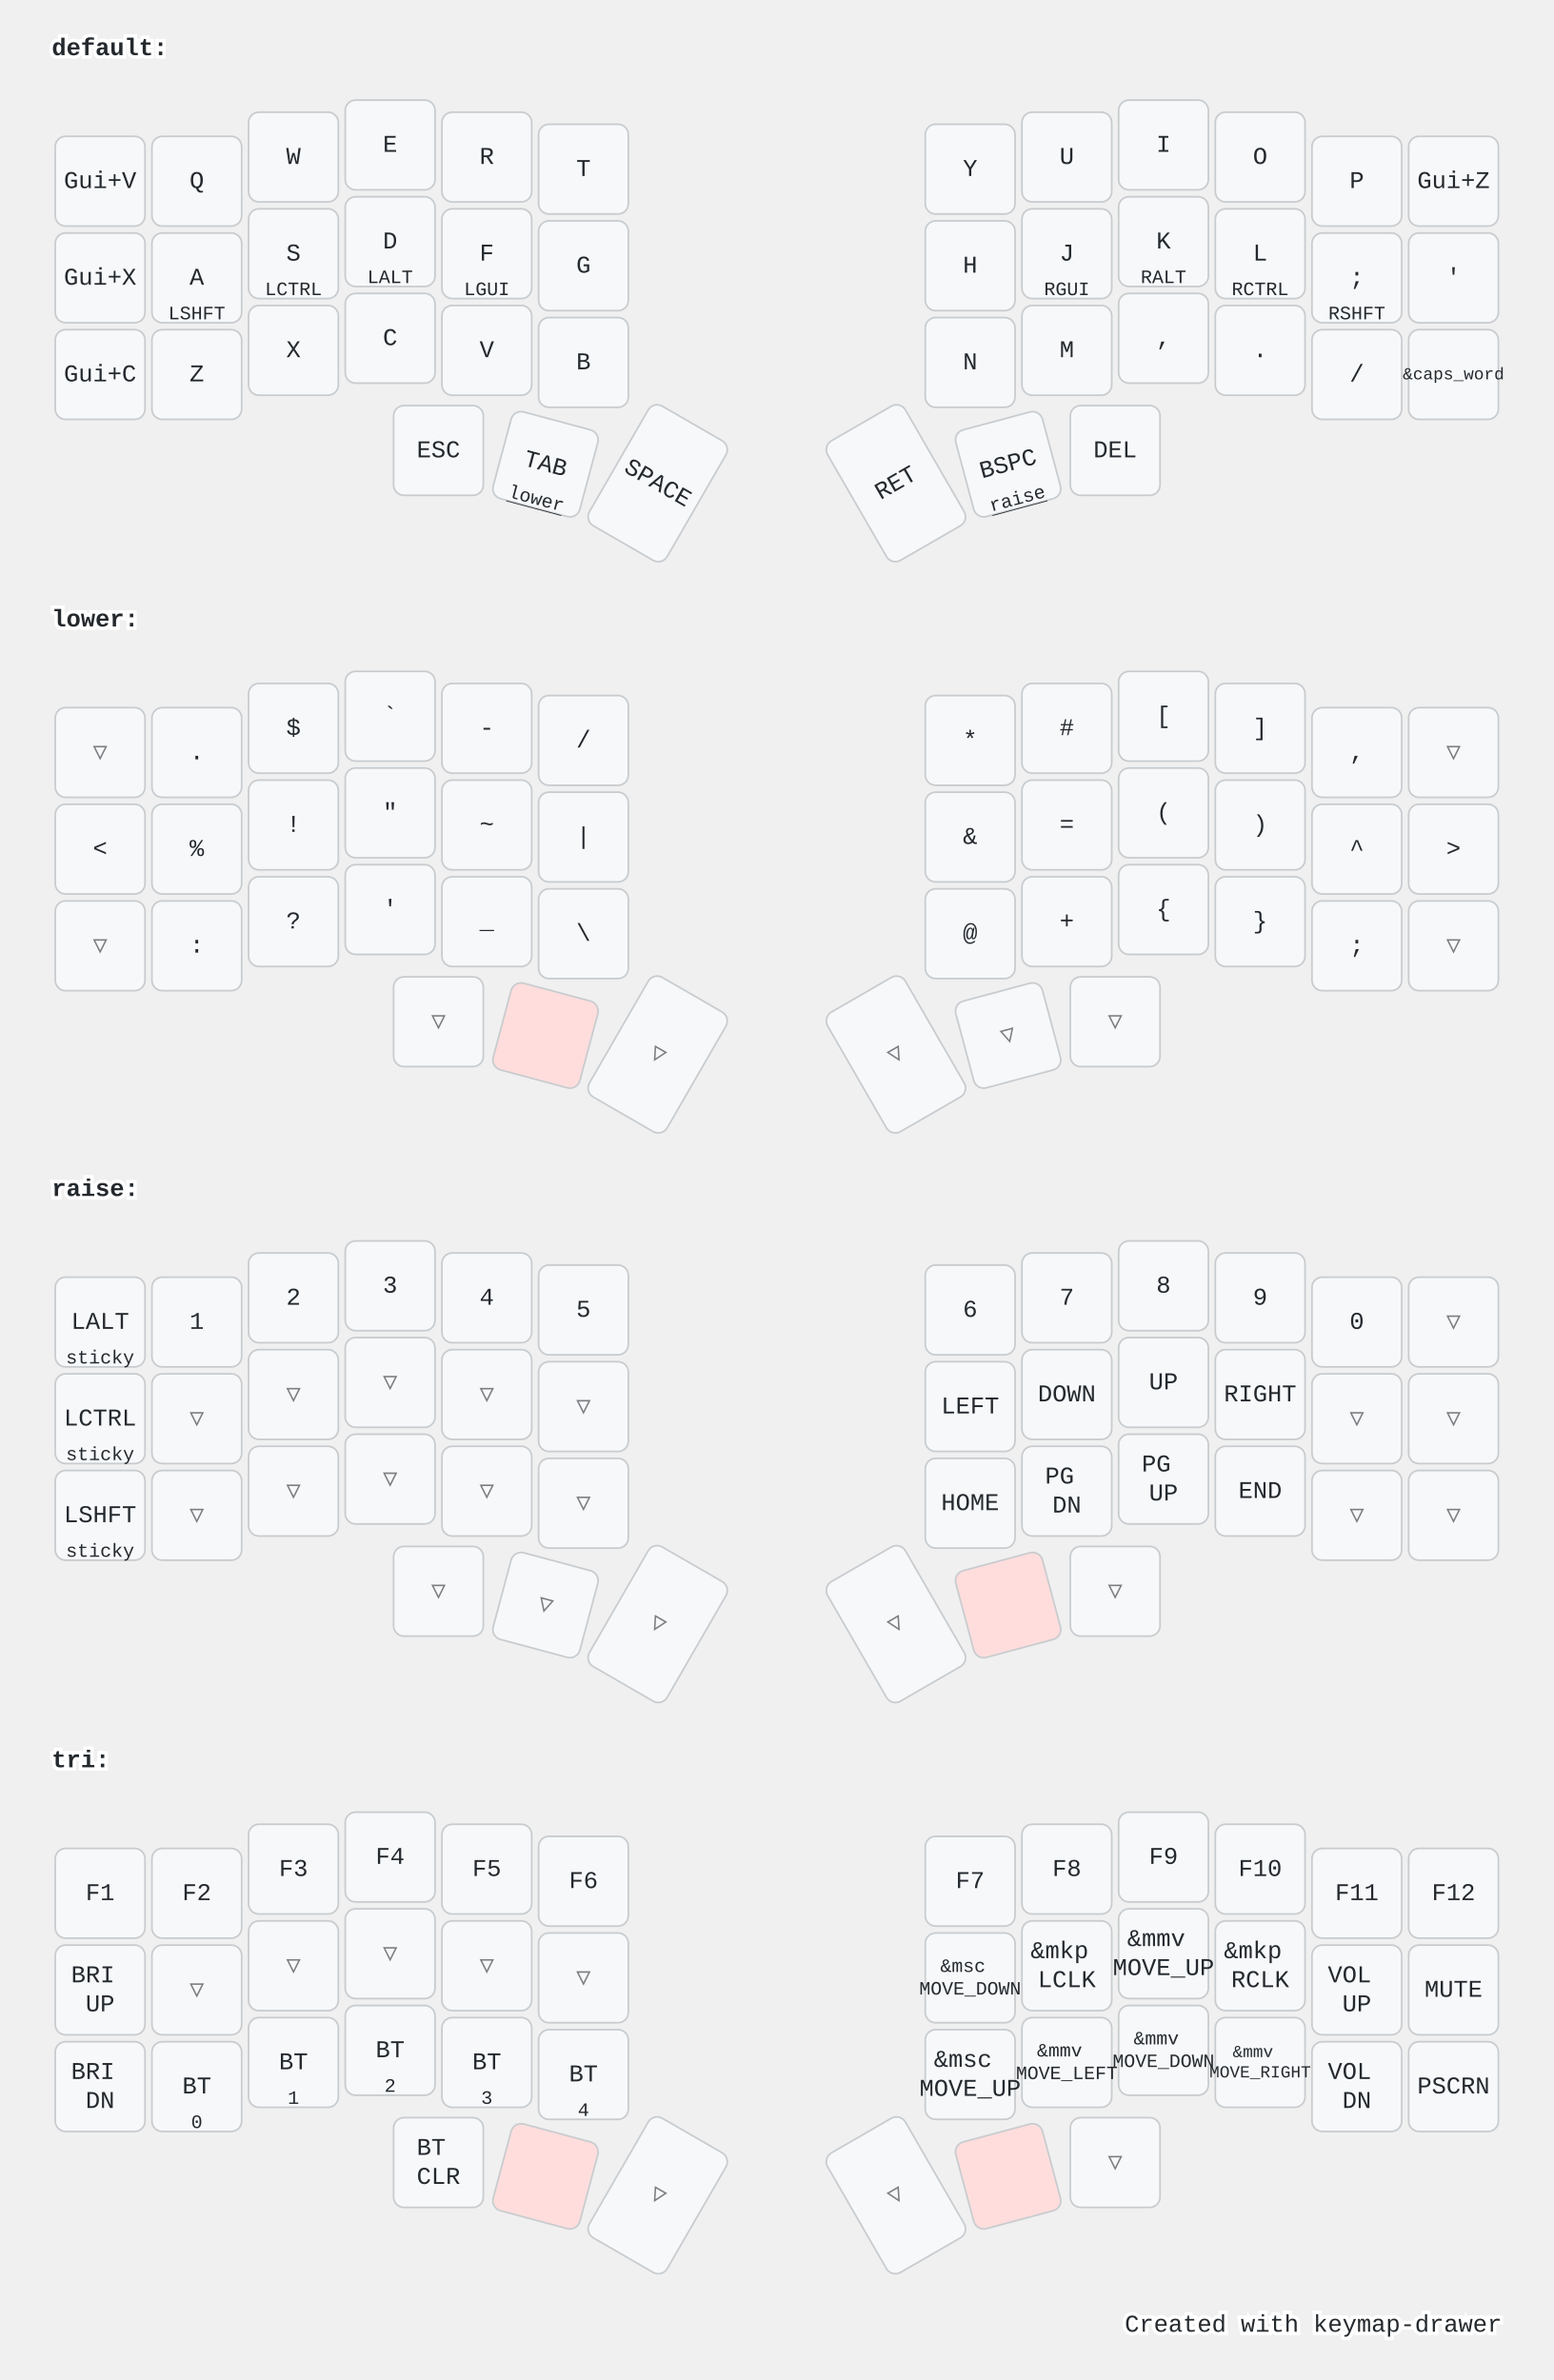
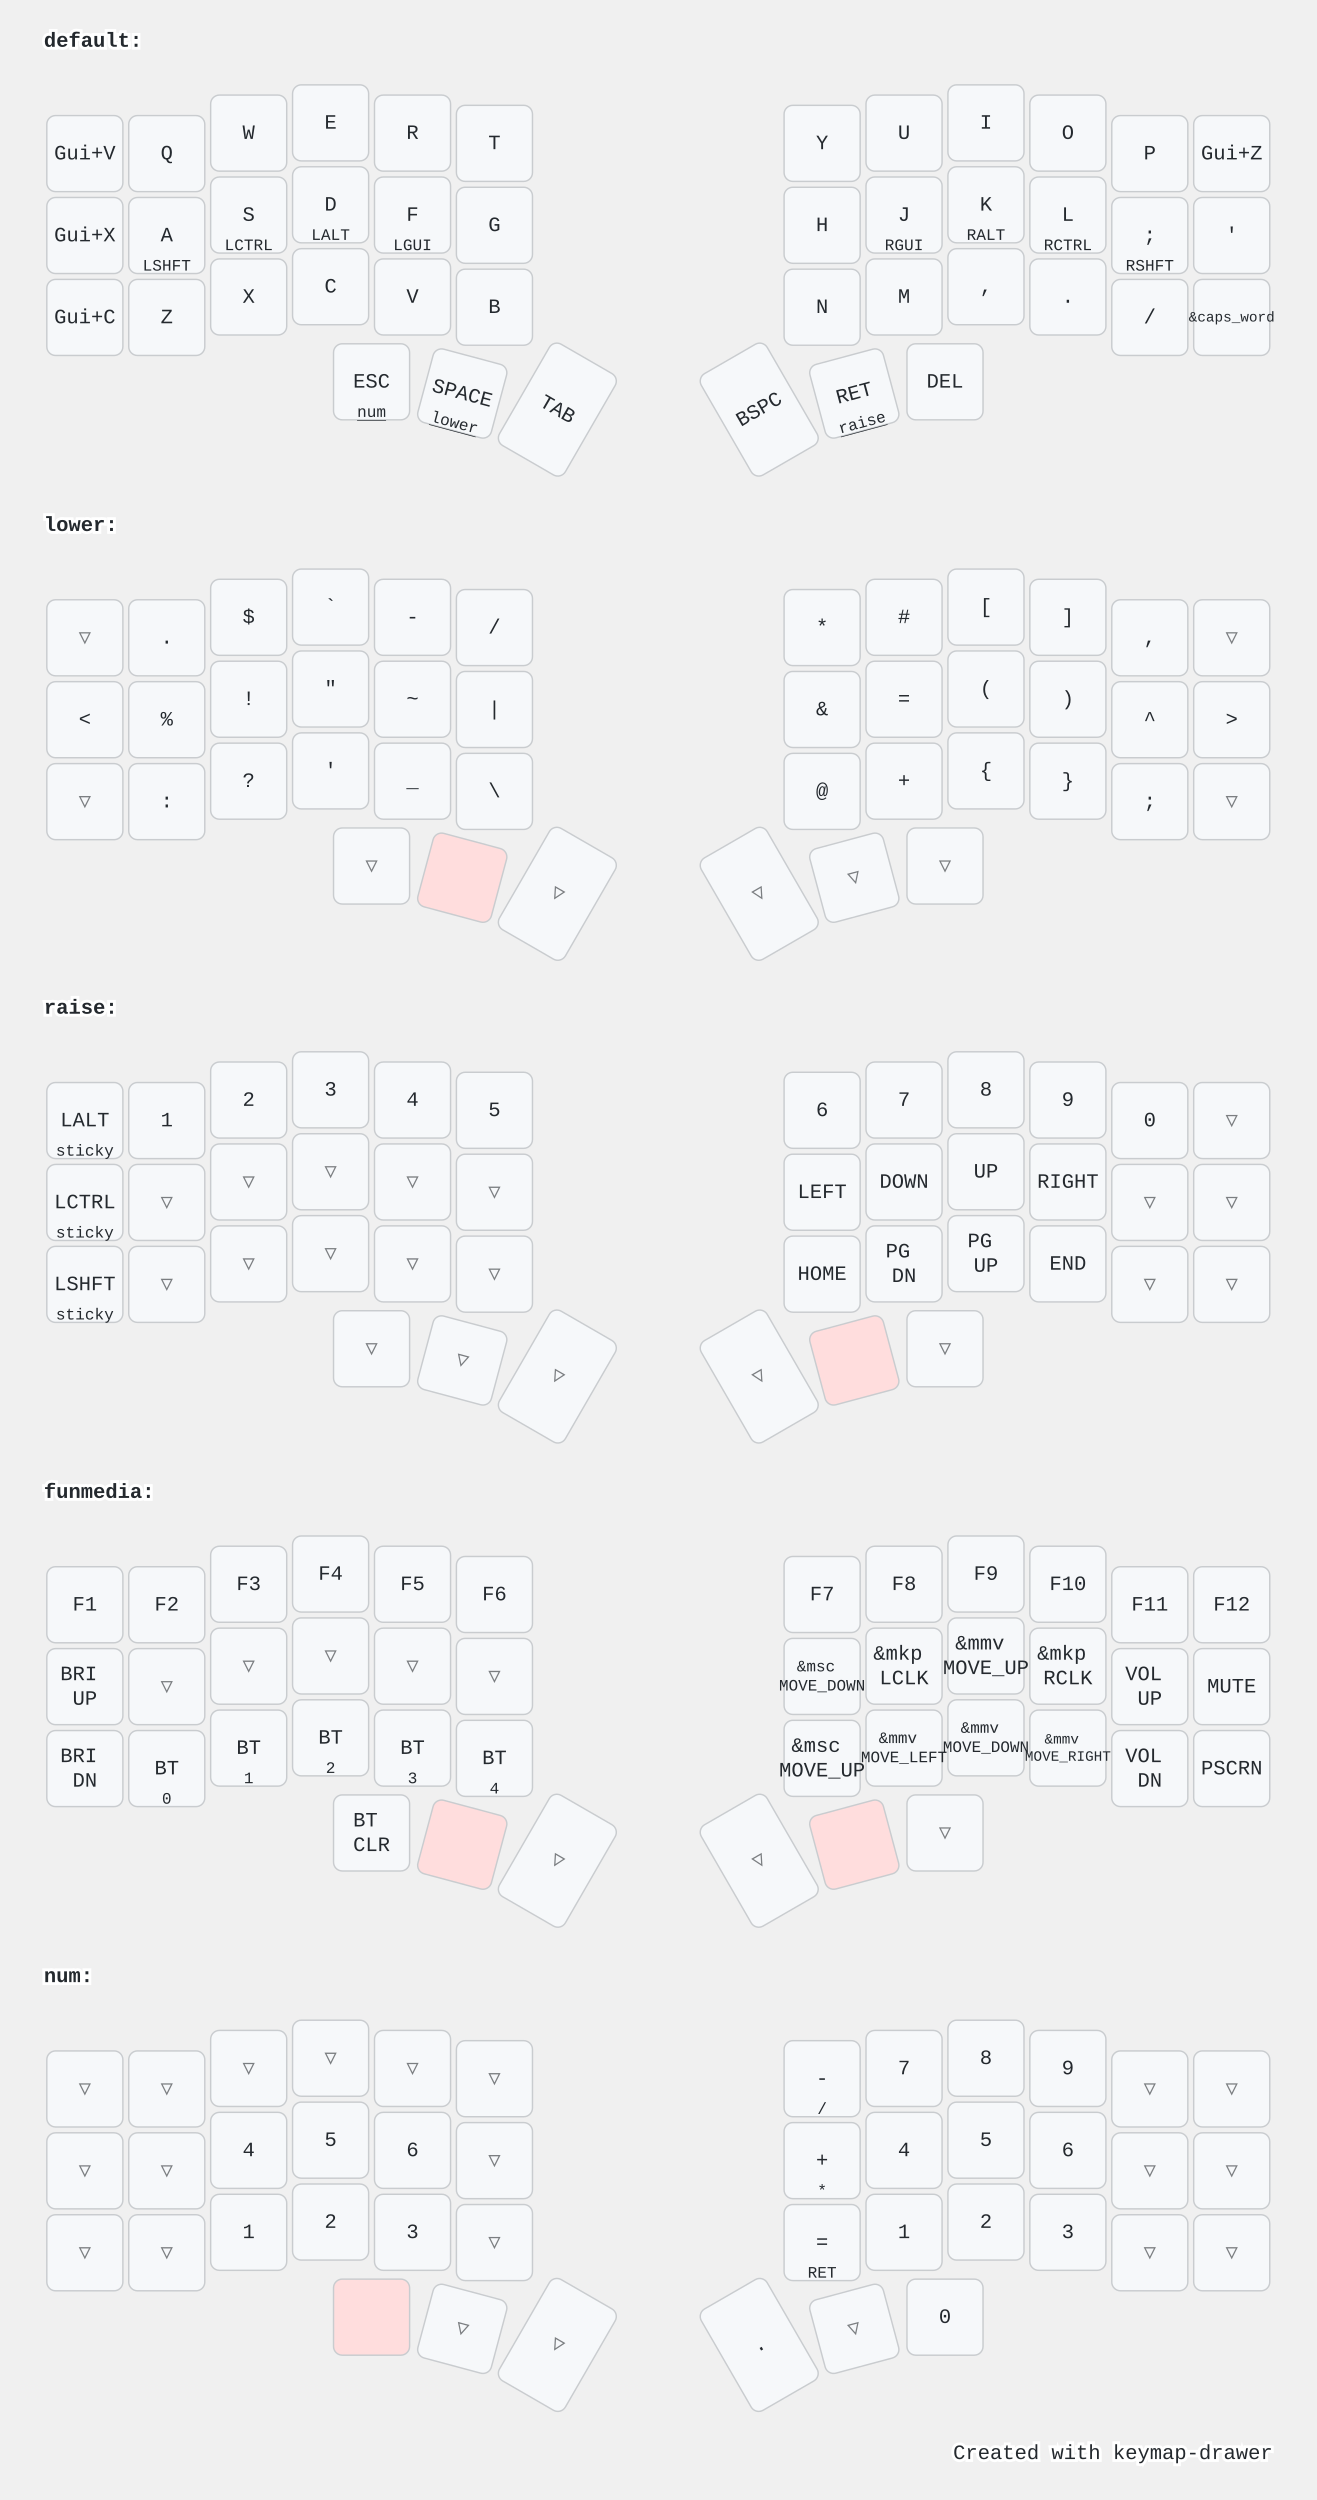
- <svg xmlns="http://www.w3.org/2000/svg" width="900" height="1379" viewBox="0 0 900 1379" class="keymap">
+ <svg xmlns="http://www.w3.org/2000/svg" width="900" height="1709" viewBox="0 0 900 1709" class="keymap">
  <style>/* inherit to force styles through use tags */
svg path {
    fill: inherit;
}

/* font and background color specifications */
svg.keymap {
    font-family: SFMono-Regular,Consolas,Liberation Mono,Menlo,monospace;
    font-size: 14px;
    font-kerning: normal;
    text-rendering: optimizeLegibility;
    fill: #24292e;
}

/* default key styling */
rect.key {
    fill: #f6f8fa;
}

rect.key, rect.combo {
    stroke: #c9cccf;
    stroke-width: 1;
}

/* default key side styling, only used is draw_key_sides is set */
rect.side {
    filter: brightness(90%);
}

/* color accent for combo boxes */
rect.combo, rect.combo-separate {
    fill: #cdf;
}

/* color accent for held keys */
rect.held, rect.combo.held {
    fill: #fdd;
}

/* color accent for ghost (optional) keys */
rect.ghost, rect.combo.ghost {
    stroke-dasharray: 4, 4;
    stroke-width: 2;
}

text {
    text-anchor: middle;
    dominant-baseline: middle;
}

/* styling for layer labels */
text.label {
    font-weight: bold;
    text-anchor: start;
    stroke: white;
    stroke-width: 4;
    paint-order: stroke;
}

/* styling for optional footer */
text.footer {
    text-anchor: end;
    dominant-baseline: auto;
    stroke: white;
    stroke-width: 4;
    paint-order: stroke;
}

/* styling for combo tap, and key non-tap label text */
text.combo, text.hold, text.shifted, text.left, text.right {
    font-size: 11px;
}

text.hold {
    text-anchor: middle;
    dominant-baseline: auto;
}

text.shifted {
    text-anchor: middle;
    dominant-baseline: hanging;
}

text.left {
    text-anchor: start;
}

text.right {
    text-anchor: end;
}

text.layer-activator {
    text-decoration: underline;
}

/* styling for hold/shifted label text in combo box */
text.combo.hold, text.combo.shifted, text.combo.left, text.combo.right {
    font-size: 8px;
}

/* lighter symbol for transparent keys */
text.trans {
    fill: #7b7e81;
}

/* styling for combo dendrons */
path.combo {
    stroke-width: 1;
    stroke: gray;
    fill: none;
}

/* Start Tabler Icons Cleanup */
/* cannot use height/width with glyphs */
.icon-tabler &gt; path {
    fill: inherit;
    stroke: inherit;
    stroke-width: 2;
}
/* hide tabler's default box */
.icon-tabler &gt; path[stroke="none"][fill="none"] {
    visibility: hidden;
}
/* End Tabler Icons Cleanup */

@media (prefers-color-scheme: dark) {
svg.keymap { fill: #d1d6db; }
rect.key { fill: #3f4750; }
rect.key, rect.combo { stroke: #60666c; }
rect.combo, rect.combo-separate { fill: #1f3d7a; }
rect.held, rect.combo.held { fill: #854747; }
text.label, text.footer { stroke: black; }
text.trans { fill: #7e8184; }
path.combo { stroke: #7f7f7f; }

}</style>
  <g transform="translate(30, 0)" class="layer-default">
    <text x="0" y="28" class="label" id="default">default:</text>
    <g transform="translate(0, 56)">
      <g transform="translate(28, 49)" class="key keypos-0">
        <rect rx="6" ry="6" x="-26" y="-26" width="52" height="52" class="key" />
        <text x="0" y="0" class="key tap">Gui+V</text>
      </g>
      <g transform="translate(84, 49)" class="key keypos-1">
        <rect rx="6" ry="6" x="-26" y="-26" width="52" height="52" class="key" />
        <text x="0" y="0" class="key tap">Q</text>
      </g>
      <g transform="translate(140, 35)" class="key keypos-2">
        <rect rx="6" ry="6" x="-26" y="-26" width="52" height="52" class="key" />
        <text x="0" y="0" class="key tap">W</text>
      </g>
      <g transform="translate(196, 28)" class="key keypos-3">
        <rect rx="6" ry="6" x="-26" y="-26" width="52" height="52" class="key" />
        <text x="0" y="0" class="key tap">E</text>
      </g>
      <g transform="translate(252, 35)" class="key keypos-4">
        <rect rx="6" ry="6" x="-26" y="-26" width="52" height="52" class="key" />
        <text x="0" y="0" class="key tap">R</text>
      </g>
      <g transform="translate(308, 42)" class="key keypos-5">
        <rect rx="6" ry="6" x="-26" y="-26" width="52" height="52" class="key" />
        <text x="0" y="0" class="key tap">T</text>
      </g>
      <g transform="translate(532, 42)" class="key keypos-6">
        <rect rx="6" ry="6" x="-26" y="-26" width="52" height="52" class="key" />
        <text x="0" y="0" class="key tap">Y</text>
      </g>
      <g transform="translate(588, 35)" class="key keypos-7">
        <rect rx="6" ry="6" x="-26" y="-26" width="52" height="52" class="key" />
        <text x="0" y="0" class="key tap">U</text>
      </g>
      <g transform="translate(644, 28)" class="key keypos-8">
        <rect rx="6" ry="6" x="-26" y="-26" width="52" height="52" class="key" />
        <text x="0" y="0" class="key tap">I</text>
      </g>
      <g transform="translate(700, 35)" class="key keypos-9">
        <rect rx="6" ry="6" x="-26" y="-26" width="52" height="52" class="key" />
        <text x="0" y="0" class="key tap">O</text>
      </g>
      <g transform="translate(756, 49)" class="key keypos-10">
        <rect rx="6" ry="6" x="-26" y="-26" width="52" height="52" class="key" />
        <text x="0" y="0" class="key tap">P</text>
      </g>
      <g transform="translate(812, 49)" class="key keypos-11">
        <rect rx="6" ry="6" x="-26" y="-26" width="52" height="52" class="key" />
        <text x="0" y="0" class="key tap">Gui+Z</text>
      </g>
      <g transform="translate(28, 105)" class="key keypos-12">
        <rect rx="6" ry="6" x="-26" y="-26" width="52" height="52" class="key" />
        <text x="0" y="0" class="key tap">Gui+X</text>
      </g>
      <g transform="translate(84, 105)" class="key keypos-13">
        <rect rx="6" ry="6" x="-26" y="-26" width="52" height="52" class="key" />
        <text x="0" y="0" class="key tap">A</text>
        <text x="0" y="24" class="key hold">LSHFT</text>
      </g>
      <g transform="translate(140, 91)" class="key keypos-14">
        <rect rx="6" ry="6" x="-26" y="-26" width="52" height="52" class="key" />
        <text x="0" y="0" class="key tap">S</text>
        <text x="0" y="24" class="key hold">LCTRL</text>
      </g>
      <g transform="translate(196, 84)" class="key keypos-15">
        <rect rx="6" ry="6" x="-26" y="-26" width="52" height="52" class="key" />
        <text x="0" y="0" class="key tap">D</text>
        <text x="0" y="24" class="key hold">LALT</text>
      </g>
      <g transform="translate(252, 91)" class="key keypos-16">
        <rect rx="6" ry="6" x="-26" y="-26" width="52" height="52" class="key" />
        <text x="0" y="0" class="key tap">F</text>
        <text x="0" y="24" class="key hold">LGUI</text>
      </g>
      <g transform="translate(308, 98)" class="key keypos-17">
        <rect rx="6" ry="6" x="-26" y="-26" width="52" height="52" class="key" />
        <text x="0" y="0" class="key tap">G</text>
      </g>
      <g transform="translate(532, 98)" class="key keypos-18">
        <rect rx="6" ry="6" x="-26" y="-26" width="52" height="52" class="key" />
        <text x="0" y="0" class="key tap">H</text>
      </g>
      <g transform="translate(588, 91)" class="key keypos-19">
        <rect rx="6" ry="6" x="-26" y="-26" width="52" height="52" class="key" />
        <text x="0" y="0" class="key tap">J</text>
        <text x="0" y="24" class="key hold">RGUI</text>
      </g>
      <g transform="translate(644, 84)" class="key keypos-20">
        <rect rx="6" ry="6" x="-26" y="-26" width="52" height="52" class="key" />
        <text x="0" y="0" class="key tap">K</text>
        <text x="0" y="24" class="key hold">RALT</text>
      </g>
      <g transform="translate(700, 91)" class="key keypos-21">
        <rect rx="6" ry="6" x="-26" y="-26" width="52" height="52" class="key" />
        <text x="0" y="0" class="key tap">L</text>
        <text x="0" y="24" class="key hold">RCTRL</text>
      </g>
      <g transform="translate(756, 105)" class="key keypos-22">
        <rect rx="6" ry="6" x="-26" y="-26" width="52" height="52" class="key" />
        <text x="0" y="0" class="key tap">;</text>
        <text x="0" y="24" class="key hold">RSHFT</text>
      </g>
      <g transform="translate(812, 105)" class="key keypos-23">
        <rect rx="6" ry="6" x="-26" y="-26" width="52" height="52" class="key" />
        <text x="0" y="0" class="key tap">'</text>
      </g>
      <g transform="translate(28, 161)" class="key keypos-24">
        <rect rx="6" ry="6" x="-26" y="-26" width="52" height="52" class="key" />
        <text x="0" y="0" class="key tap">Gui+C</text>
      </g>
      <g transform="translate(84, 161)" class="key keypos-25">
        <rect rx="6" ry="6" x="-26" y="-26" width="52" height="52" class="key" />
        <text x="0" y="0" class="key tap">Z</text>
      </g>
      <g transform="translate(140, 147)" class="key keypos-26">
        <rect rx="6" ry="6" x="-26" y="-26" width="52" height="52" class="key" />
        <text x="0" y="0" class="key tap">X</text>
      </g>
      <g transform="translate(196, 140)" class="key keypos-27">
        <rect rx="6" ry="6" x="-26" y="-26" width="52" height="52" class="key" />
        <text x="0" y="0" class="key tap">C</text>
      </g>
      <g transform="translate(252, 147)" class="key keypos-28">
        <rect rx="6" ry="6" x="-26" y="-26" width="52" height="52" class="key" />
        <text x="0" y="0" class="key tap">V</text>
      </g>
      <g transform="translate(308, 154)" class="key keypos-29">
        <rect rx="6" ry="6" x="-26" y="-26" width="52" height="52" class="key" />
        <text x="0" y="0" class="key tap">B</text>
      </g>
      <g transform="translate(532, 154)" class="key keypos-30">
        <rect rx="6" ry="6" x="-26" y="-26" width="52" height="52" class="key" />
        <text x="0" y="0" class="key tap">N</text>
      </g>
      <g transform="translate(588, 147)" class="key keypos-31">
        <rect rx="6" ry="6" x="-26" y="-26" width="52" height="52" class="key" />
        <text x="0" y="0" class="key tap">M</text>
      </g>
      <g transform="translate(644, 140)" class="key keypos-32">
        <rect rx="6" ry="6" x="-26" y="-26" width="52" height="52" class="key" />
        <text x="0" y="0" class="key tap">,</text>
      </g>
      <g transform="translate(700, 147)" class="key keypos-33">
        <rect rx="6" ry="6" x="-26" y="-26" width="52" height="52" class="key" />
        <text x="0" y="0" class="key tap">.</text>
      </g>
      <g transform="translate(756, 161)" class="key keypos-34">
        <rect rx="6" ry="6" x="-26" y="-26" width="52" height="52" class="key" />
        <text x="0" y="0" class="key tap">/</text>
      </g>
      <g transform="translate(812, 161)" class="key keypos-35">
        <rect rx="6" ry="6" x="-26" y="-26" width="52" height="52" class="key" />
        <text x="0" y="0" class="key tap">
          <tspan style="font-size: 70%">&amp;caps_word</tspan>
        </text>
      </g>
      <g transform="translate(224, 205)" class="key keypos-36">
        <rect rx="6" ry="6" x="-26" y="-26" width="52" height="52" class="key" />
        <text x="0" y="0" class="key tap">ESC</text>
+         <a href="#num">
+           <text x="0" y="24" class="key hold layer-activator">num</text>
+         </a>
      </g>
      <g transform="translate(286, 213) rotate(15.0)" class="key keypos-37">
        <rect rx="6" ry="6" x="-26" y="-26" width="52" height="52" class="key" />
-         <text x="0" y="0" class="key tap">TAB</text>
+         <text x="0" y="0" class="key tap">SPACE</text>
        <a href="#lower">
          <text x="0" y="24" class="key hold layer-activator">lower</text>
        </a>
      </g>
      <g transform="translate(351, 224) rotate(30.0)" class="key keypos-38">
        <rect rx="6" ry="6" x="-26" y="-40" width="52" height="80" class="key" />
-         <text x="0" y="0" class="key tap">SPACE</text>
+         <text x="0" y="0" class="key tap">TAB</text>
      </g>
      <g transform="translate(489, 224) rotate(-30.0)" class="key keypos-39">
        <rect rx="6" ry="6" x="-26" y="-40" width="52" height="80" class="key" />
+         <text x="0" y="0" class="key tap">BSPC</text>
+       </g>
+       <g transform="translate(554, 213) rotate(-15.0)" class="key keypos-40">
+         <rect rx="6" ry="6" x="-26" y="-26" width="52" height="52" class="key" />
        <text x="0" y="0" class="key tap">RET</text>
-       </g>
-       <g transform="translate(554, 213) rotate(-15.0)" class="key keypos-40">
-         <rect rx="6" ry="6" x="-26" y="-26" width="52" height="52" class="key" />
-         <text x="0" y="0" class="key tap">BSPC</text>
        <a href="#raise">
          <text x="0" y="24" class="key hold layer-activator">raise</text>
        </a>
      </g>
      <g transform="translate(616, 205)" class="key keypos-41">
        <rect rx="6" ry="6" x="-26" y="-26" width="52" height="52" class="key" />
        <text x="0" y="0" class="key tap">DEL</text>
      </g>
    </g>
  </g>
  <g transform="translate(30, 331)" class="layer-lower">
    <text x="0" y="28" class="label" id="lower">lower:</text>
    <g transform="translate(0, 56)">
      <g transform="translate(28, 49)" class="key trans keypos-0">
        <rect rx="6" ry="6" x="-26" y="-26" width="52" height="52" class="key trans" />
        <text x="0" y="0" class="key trans tap">▽</text>
      </g>
      <g transform="translate(84, 49)" class="key keypos-1">
        <rect rx="6" ry="6" x="-26" y="-26" width="52" height="52" class="key" />
        <text x="0" y="0" class="key tap">.</text>
      </g>
      <g transform="translate(140, 35)" class="key keypos-2">
        <rect rx="6" ry="6" x="-26" y="-26" width="52" height="52" class="key" />
        <text x="0" y="0" class="key tap">$</text>
      </g>
      <g transform="translate(196, 28)" class="key keypos-3">
        <rect rx="6" ry="6" x="-26" y="-26" width="52" height="52" class="key" />
        <text x="0" y="0" class="key tap">`</text>
      </g>
      <g transform="translate(252, 35)" class="key keypos-4">
        <rect rx="6" ry="6" x="-26" y="-26" width="52" height="52" class="key" />
        <text x="0" y="0" class="key tap">-</text>
      </g>
      <g transform="translate(308, 42)" class="key keypos-5">
        <rect rx="6" ry="6" x="-26" y="-26" width="52" height="52" class="key" />
        <text x="0" y="0" class="key tap">/</text>
      </g>
      <g transform="translate(532, 42)" class="key keypos-6">
        <rect rx="6" ry="6" x="-26" y="-26" width="52" height="52" class="key" />
        <text x="0" y="0" class="key tap">*</text>
      </g>
      <g transform="translate(588, 35)" class="key keypos-7">
        <rect rx="6" ry="6" x="-26" y="-26" width="52" height="52" class="key" />
        <text x="0" y="0" class="key tap">#</text>
      </g>
      <g transform="translate(644, 28)" class="key keypos-8">
        <rect rx="6" ry="6" x="-26" y="-26" width="52" height="52" class="key" />
        <text x="0" y="0" class="key tap">[</text>
      </g>
      <g transform="translate(700, 35)" class="key keypos-9">
        <rect rx="6" ry="6" x="-26" y="-26" width="52" height="52" class="key" />
        <text x="0" y="0" class="key tap">]</text>
      </g>
      <g transform="translate(756, 49)" class="key keypos-10">
        <rect rx="6" ry="6" x="-26" y="-26" width="52" height="52" class="key" />
        <text x="0" y="0" class="key tap">,</text>
      </g>
      <g transform="translate(812, 49)" class="key trans keypos-11">
        <rect rx="6" ry="6" x="-26" y="-26" width="52" height="52" class="key trans" />
        <text x="0" y="0" class="key trans tap">▽</text>
      </g>
      <g transform="translate(28, 105)" class="key keypos-12">
        <rect rx="6" ry="6" x="-26" y="-26" width="52" height="52" class="key" />
        <text x="0" y="0" class="key tap">&lt;</text>
      </g>
      <g transform="translate(84, 105)" class="key keypos-13">
        <rect rx="6" ry="6" x="-26" y="-26" width="52" height="52" class="key" />
        <text x="0" y="0" class="key tap">%</text>
      </g>
      <g transform="translate(140, 91)" class="key keypos-14">
        <rect rx="6" ry="6" x="-26" y="-26" width="52" height="52" class="key" />
        <text x="0" y="0" class="key tap">!</text>
      </g>
      <g transform="translate(196, 84)" class="key keypos-15">
        <rect rx="6" ry="6" x="-26" y="-26" width="52" height="52" class="key" />
        <text x="0" y="0" class="key tap">"</text>
      </g>
      <g transform="translate(252, 91)" class="key keypos-16">
        <rect rx="6" ry="6" x="-26" y="-26" width="52" height="52" class="key" />
        <text x="0" y="0" class="key tap">~</text>
      </g>
      <g transform="translate(308, 98)" class="key keypos-17">
        <rect rx="6" ry="6" x="-26" y="-26" width="52" height="52" class="key" />
        <text x="0" y="0" class="key tap">|</text>
      </g>
      <g transform="translate(532, 98)" class="key keypos-18">
        <rect rx="6" ry="6" x="-26" y="-26" width="52" height="52" class="key" />
        <text x="0" y="0" class="key tap">&amp;</text>
      </g>
      <g transform="translate(588, 91)" class="key keypos-19">
        <rect rx="6" ry="6" x="-26" y="-26" width="52" height="52" class="key" />
        <text x="0" y="0" class="key tap">=</text>
      </g>
      <g transform="translate(644, 84)" class="key keypos-20">
        <rect rx="6" ry="6" x="-26" y="-26" width="52" height="52" class="key" />
        <text x="0" y="0" class="key tap">(</text>
      </g>
      <g transform="translate(700, 91)" class="key keypos-21">
        <rect rx="6" ry="6" x="-26" y="-26" width="52" height="52" class="key" />
        <text x="0" y="0" class="key tap">)</text>
      </g>
      <g transform="translate(756, 105)" class="key keypos-22">
        <rect rx="6" ry="6" x="-26" y="-26" width="52" height="52" class="key" />
        <text x="0" y="0" class="key tap">^</text>
      </g>
      <g transform="translate(812, 105)" class="key keypos-23">
        <rect rx="6" ry="6" x="-26" y="-26" width="52" height="52" class="key" />
        <text x="0" y="0" class="key tap">&gt;</text>
      </g>
      <g transform="translate(28, 161)" class="key trans keypos-24">
        <rect rx="6" ry="6" x="-26" y="-26" width="52" height="52" class="key trans" />
        <text x="0" y="0" class="key trans tap">▽</text>
      </g>
      <g transform="translate(84, 161)" class="key keypos-25">
        <rect rx="6" ry="6" x="-26" y="-26" width="52" height="52" class="key" />
        <text x="0" y="0" class="key tap">:</text>
      </g>
      <g transform="translate(140, 147)" class="key keypos-26">
        <rect rx="6" ry="6" x="-26" y="-26" width="52" height="52" class="key" />
        <text x="0" y="0" class="key tap">?</text>
      </g>
      <g transform="translate(196, 140)" class="key keypos-27">
        <rect rx="6" ry="6" x="-26" y="-26" width="52" height="52" class="key" />
        <text x="0" y="0" class="key tap">'</text>
      </g>
      <g transform="translate(252, 147)" class="key keypos-28">
        <rect rx="6" ry="6" x="-26" y="-26" width="52" height="52" class="key" />
        <text x="0" y="0" class="key tap">_</text>
      </g>
      <g transform="translate(308, 154)" class="key keypos-29">
        <rect rx="6" ry="6" x="-26" y="-26" width="52" height="52" class="key" />
        <text x="0" y="0" class="key tap">\</text>
      </g>
      <g transform="translate(532, 154)" class="key keypos-30">
        <rect rx="6" ry="6" x="-26" y="-26" width="52" height="52" class="key" />
        <text x="0" y="0" class="key tap">@</text>
      </g>
      <g transform="translate(588, 147)" class="key keypos-31">
        <rect rx="6" ry="6" x="-26" y="-26" width="52" height="52" class="key" />
        <text x="0" y="0" class="key tap">+</text>
      </g>
      <g transform="translate(644, 140)" class="key keypos-32">
        <rect rx="6" ry="6" x="-26" y="-26" width="52" height="52" class="key" />
        <text x="0" y="0" class="key tap">{</text>
      </g>
      <g transform="translate(700, 147)" class="key keypos-33">
        <rect rx="6" ry="6" x="-26" y="-26" width="52" height="52" class="key" />
        <text x="0" y="0" class="key tap">}</text>
      </g>
      <g transform="translate(756, 161)" class="key keypos-34">
        <rect rx="6" ry="6" x="-26" y="-26" width="52" height="52" class="key" />
        <text x="0" y="0" class="key tap">;</text>
      </g>
      <g transform="translate(812, 161)" class="key trans keypos-35">
        <rect rx="6" ry="6" x="-26" y="-26" width="52" height="52" class="key trans" />
        <text x="0" y="0" class="key trans tap">▽</text>
      </g>
      <g transform="translate(224, 205)" class="key trans keypos-36">
        <rect rx="6" ry="6" x="-26" y="-26" width="52" height="52" class="key trans" />
        <text x="0" y="0" class="key trans tap">▽</text>
      </g>
      <g transform="translate(286, 213) rotate(15.0)" class="key held keypos-37">
        <rect rx="6" ry="6" x="-26" y="-26" width="52" height="52" class="key held" />
      </g>
      <g transform="translate(351, 224) rotate(30.0)" class="key trans keypos-38">
        <rect rx="6" ry="6" x="-26" y="-40" width="52" height="80" class="key trans" />
        <text x="0" y="0" class="key trans tap">▽</text>
      </g>
      <g transform="translate(489, 224) rotate(-30.0)" class="key trans keypos-39">
        <rect rx="6" ry="6" x="-26" y="-40" width="52" height="80" class="key trans" />
        <text x="0" y="0" class="key trans tap">▽</text>
      </g>
      <g transform="translate(554, 213) rotate(-15.0)" class="key trans keypos-40">
        <rect rx="6" ry="6" x="-26" y="-26" width="52" height="52" class="key trans" />
        <text x="0" y="0" class="key trans tap">▽</text>
      </g>
      <g transform="translate(616, 205)" class="key trans keypos-41">
        <rect rx="6" ry="6" x="-26" y="-26" width="52" height="52" class="key trans" />
        <text x="0" y="0" class="key trans tap">▽</text>
      </g>
    </g>
  </g>
  <g transform="translate(30, 661)" class="layer-raise">
    <text x="0" y="28" class="label" id="raise">raise:</text>
    <g transform="translate(0, 56)">
      <g transform="translate(28, 49)" class="key keypos-0">
        <rect rx="6" ry="6" x="-26" y="-26" width="52" height="52" class="key" />
        <text x="0" y="0" class="key tap">LALT</text>
        <text x="0" y="24" class="key hold">sticky</text>
      </g>
      <g transform="translate(84, 49)" class="key keypos-1">
        <rect rx="6" ry="6" x="-26" y="-26" width="52" height="52" class="key" />
        <text x="0" y="0" class="key tap">1</text>
      </g>
      <g transform="translate(140, 35)" class="key keypos-2">
        <rect rx="6" ry="6" x="-26" y="-26" width="52" height="52" class="key" />
        <text x="0" y="0" class="key tap">2</text>
      </g>
      <g transform="translate(196, 28)" class="key keypos-3">
        <rect rx="6" ry="6" x="-26" y="-26" width="52" height="52" class="key" />
        <text x="0" y="0" class="key tap">3</text>
      </g>
      <g transform="translate(252, 35)" class="key keypos-4">
        <rect rx="6" ry="6" x="-26" y="-26" width="52" height="52" class="key" />
        <text x="0" y="0" class="key tap">4</text>
      </g>
      <g transform="translate(308, 42)" class="key keypos-5">
        <rect rx="6" ry="6" x="-26" y="-26" width="52" height="52" class="key" />
        <text x="0" y="0" class="key tap">5</text>
      </g>
      <g transform="translate(532, 42)" class="key keypos-6">
        <rect rx="6" ry="6" x="-26" y="-26" width="52" height="52" class="key" />
        <text x="0" y="0" class="key tap">6</text>
      </g>
      <g transform="translate(588, 35)" class="key keypos-7">
        <rect rx="6" ry="6" x="-26" y="-26" width="52" height="52" class="key" />
        <text x="0" y="0" class="key tap">7</text>
      </g>
      <g transform="translate(644, 28)" class="key keypos-8">
        <rect rx="6" ry="6" x="-26" y="-26" width="52" height="52" class="key" />
        <text x="0" y="0" class="key tap">8</text>
      </g>
      <g transform="translate(700, 35)" class="key keypos-9">
        <rect rx="6" ry="6" x="-26" y="-26" width="52" height="52" class="key" />
        <text x="0" y="0" class="key tap">9</text>
      </g>
      <g transform="translate(756, 49)" class="key keypos-10">
        <rect rx="6" ry="6" x="-26" y="-26" width="52" height="52" class="key" />
        <text x="0" y="0" class="key tap">0</text>
      </g>
      <g transform="translate(812, 49)" class="key trans keypos-11">
        <rect rx="6" ry="6" x="-26" y="-26" width="52" height="52" class="key trans" />
        <text x="0" y="0" class="key trans tap">▽</text>
      </g>
      <g transform="translate(28, 105)" class="key keypos-12">
        <rect rx="6" ry="6" x="-26" y="-26" width="52" height="52" class="key" />
        <text x="0" y="0" class="key tap">LCTRL</text>
        <text x="0" y="24" class="key hold">sticky</text>
      </g>
      <g transform="translate(84, 105)" class="key trans keypos-13">
        <rect rx="6" ry="6" x="-26" y="-26" width="52" height="52" class="key trans" />
        <text x="0" y="0" class="key trans tap">▽</text>
      </g>
      <g transform="translate(140, 91)" class="key trans keypos-14">
        <rect rx="6" ry="6" x="-26" y="-26" width="52" height="52" class="key trans" />
        <text x="0" y="0" class="key trans tap">▽</text>
      </g>
      <g transform="translate(196, 84)" class="key trans keypos-15">
        <rect rx="6" ry="6" x="-26" y="-26" width="52" height="52" class="key trans" />
        <text x="0" y="0" class="key trans tap">▽</text>
      </g>
      <g transform="translate(252, 91)" class="key trans keypos-16">
        <rect rx="6" ry="6" x="-26" y="-26" width="52" height="52" class="key trans" />
        <text x="0" y="0" class="key trans tap">▽</text>
      </g>
      <g transform="translate(308, 98)" class="key trans keypos-17">
        <rect rx="6" ry="6" x="-26" y="-26" width="52" height="52" class="key trans" />
        <text x="0" y="0" class="key trans tap">▽</text>
      </g>
      <g transform="translate(532, 98)" class="key keypos-18">
        <rect rx="6" ry="6" x="-26" y="-26" width="52" height="52" class="key" />
        <text x="0" y="0" class="key tap">LEFT</text>
      </g>
      <g transform="translate(588, 91)" class="key keypos-19">
        <rect rx="6" ry="6" x="-26" y="-26" width="52" height="52" class="key" />
        <text x="0" y="0" class="key tap">DOWN</text>
      </g>
      <g transform="translate(644, 84)" class="key keypos-20">
        <rect rx="6" ry="6" x="-26" y="-26" width="52" height="52" class="key" />
        <text x="0" y="0" class="key tap">UP</text>
      </g>
      <g transform="translate(700, 91)" class="key keypos-21">
        <rect rx="6" ry="6" x="-26" y="-26" width="52" height="52" class="key" />
        <text x="0" y="0" class="key tap">RIGHT</text>
      </g>
      <g transform="translate(756, 105)" class="key trans keypos-22">
        <rect rx="6" ry="6" x="-26" y="-26" width="52" height="52" class="key trans" />
        <text x="0" y="0" class="key trans tap">▽</text>
      </g>
      <g transform="translate(812, 105)" class="key trans keypos-23">
        <rect rx="6" ry="6" x="-26" y="-26" width="52" height="52" class="key trans" />
        <text x="0" y="0" class="key trans tap">▽</text>
      </g>
      <g transform="translate(28, 161)" class="key keypos-24">
        <rect rx="6" ry="6" x="-26" y="-26" width="52" height="52" class="key" />
        <text x="0" y="0" class="key tap">LSHFT</text>
        <text x="0" y="24" class="key hold">sticky</text>
      </g>
      <g transform="translate(84, 161)" class="key trans keypos-25">
        <rect rx="6" ry="6" x="-26" y="-26" width="52" height="52" class="key trans" />
        <text x="0" y="0" class="key trans tap">▽</text>
      </g>
      <g transform="translate(140, 147)" class="key trans keypos-26">
        <rect rx="6" ry="6" x="-26" y="-26" width="52" height="52" class="key trans" />
        <text x="0" y="0" class="key trans tap">▽</text>
      </g>
      <g transform="translate(196, 140)" class="key trans keypos-27">
        <rect rx="6" ry="6" x="-26" y="-26" width="52" height="52" class="key trans" />
        <text x="0" y="0" class="key trans tap">▽</text>
      </g>
      <g transform="translate(252, 147)" class="key trans keypos-28">
        <rect rx="6" ry="6" x="-26" y="-26" width="52" height="52" class="key trans" />
        <text x="0" y="0" class="key trans tap">▽</text>
      </g>
      <g transform="translate(308, 154)" class="key trans keypos-29">
        <rect rx="6" ry="6" x="-26" y="-26" width="52" height="52" class="key trans" />
        <text x="0" y="0" class="key trans tap">▽</text>
      </g>
      <g transform="translate(532, 154)" class="key keypos-30">
        <rect rx="6" ry="6" x="-26" y="-26" width="52" height="52" class="key" />
        <text x="0" y="0" class="key tap">HOME</text>
      </g>
      <g transform="translate(588, 147)" class="key keypos-31">
        <rect rx="6" ry="6" x="-26" y="-26" width="52" height="52" class="key" />
        <text x="0" y="0" class="key tap">
          <tspan x="0" dy="-0.6em">PG</tspan>
          <tspan x="0" dy="1.2em">DN</tspan>
        </text>
      </g>
      <g transform="translate(644, 140)" class="key keypos-32">
        <rect rx="6" ry="6" x="-26" y="-26" width="52" height="52" class="key" />
        <text x="0" y="0" class="key tap">
          <tspan x="0" dy="-0.6em">PG</tspan>
          <tspan x="0" dy="1.2em">UP</tspan>
        </text>
      </g>
      <g transform="translate(700, 147)" class="key keypos-33">
        <rect rx="6" ry="6" x="-26" y="-26" width="52" height="52" class="key" />
        <text x="0" y="0" class="key tap">END</text>
      </g>
      <g transform="translate(756, 161)" class="key trans keypos-34">
        <rect rx="6" ry="6" x="-26" y="-26" width="52" height="52" class="key trans" />
        <text x="0" y="0" class="key trans tap">▽</text>
      </g>
      <g transform="translate(812, 161)" class="key trans keypos-35">
        <rect rx="6" ry="6" x="-26" y="-26" width="52" height="52" class="key trans" />
        <text x="0" y="0" class="key trans tap">▽</text>
      </g>
      <g transform="translate(224, 205)" class="key trans keypos-36">
        <rect rx="6" ry="6" x="-26" y="-26" width="52" height="52" class="key trans" />
        <text x="0" y="0" class="key trans tap">▽</text>
      </g>
      <g transform="translate(286, 213) rotate(15.0)" class="key trans keypos-37">
        <rect rx="6" ry="6" x="-26" y="-26" width="52" height="52" class="key trans" />
        <text x="0" y="0" class="key trans tap">▽</text>
      </g>
      <g transform="translate(351, 224) rotate(30.0)" class="key trans keypos-38">
        <rect rx="6" ry="6" x="-26" y="-40" width="52" height="80" class="key trans" />
        <text x="0" y="0" class="key trans tap">▽</text>
      </g>
      <g transform="translate(489, 224) rotate(-30.0)" class="key trans keypos-39">
        <rect rx="6" ry="6" x="-26" y="-40" width="52" height="80" class="key trans" />
        <text x="0" y="0" class="key trans tap">▽</text>
      </g>
      <g transform="translate(554, 213) rotate(-15.0)" class="key held keypos-40">
        <rect rx="6" ry="6" x="-26" y="-26" width="52" height="52" class="key held" />
      </g>
      <g transform="translate(616, 205)" class="key trans keypos-41">
        <rect rx="6" ry="6" x="-26" y="-26" width="52" height="52" class="key trans" />
        <text x="0" y="0" class="key trans tap">▽</text>
      </g>
    </g>
  </g>
-   <g transform="translate(30, 992)" class="layer-tri">
-     <text x="0" y="28" class="label" id="tri">tri:</text>
+   <g transform="translate(30, 992)" class="layer-funmedia">
+     <text x="0" y="28" class="label" id="funmedia">funmedia:</text>
    <g transform="translate(0, 56)">
      <g transform="translate(28, 49)" class="key keypos-0">
        <rect rx="6" ry="6" x="-26" y="-26" width="52" height="52" class="key" />
        <text x="0" y="0" class="key tap">F1</text>
      </g>
      <g transform="translate(84, 49)" class="key keypos-1">
        <rect rx="6" ry="6" x="-26" y="-26" width="52" height="52" class="key" />
        <text x="0" y="0" class="key tap">F2</text>
      </g>
      <g transform="translate(140, 35)" class="key keypos-2">
        <rect rx="6" ry="6" x="-26" y="-26" width="52" height="52" class="key" />
        <text x="0" y="0" class="key tap">F3</text>
      </g>
      <g transform="translate(196, 28)" class="key keypos-3">
        <rect rx="6" ry="6" x="-26" y="-26" width="52" height="52" class="key" />
        <text x="0" y="0" class="key tap">F4</text>
      </g>
      <g transform="translate(252, 35)" class="key keypos-4">
        <rect rx="6" ry="6" x="-26" y="-26" width="52" height="52" class="key" />
        <text x="0" y="0" class="key tap">F5</text>
      </g>
      <g transform="translate(308, 42)" class="key keypos-5">
        <rect rx="6" ry="6" x="-26" y="-26" width="52" height="52" class="key" />
        <text x="0" y="0" class="key tap">F6</text>
      </g>
      <g transform="translate(532, 42)" class="key keypos-6">
        <rect rx="6" ry="6" x="-26" y="-26" width="52" height="52" class="key" />
        <text x="0" y="0" class="key tap">F7</text>
      </g>
      <g transform="translate(588, 35)" class="key keypos-7">
        <rect rx="6" ry="6" x="-26" y="-26" width="52" height="52" class="key" />
        <text x="0" y="0" class="key tap">F8</text>
      </g>
      <g transform="translate(644, 28)" class="key keypos-8">
        <rect rx="6" ry="6" x="-26" y="-26" width="52" height="52" class="key" />
        <text x="0" y="0" class="key tap">F9</text>
      </g>
      <g transform="translate(700, 35)" class="key keypos-9">
        <rect rx="6" ry="6" x="-26" y="-26" width="52" height="52" class="key" />
        <text x="0" y="0" class="key tap">F10</text>
      </g>
      <g transform="translate(756, 49)" class="key keypos-10">
        <rect rx="6" ry="6" x="-26" y="-26" width="52" height="52" class="key" />
        <text x="0" y="0" class="key tap">F11</text>
      </g>
      <g transform="translate(812, 49)" class="key keypos-11">
        <rect rx="6" ry="6" x="-26" y="-26" width="52" height="52" class="key" />
        <text x="0" y="0" class="key tap">F12</text>
      </g>
      <g transform="translate(28, 105)" class="key keypos-12">
        <rect rx="6" ry="6" x="-26" y="-26" width="52" height="52" class="key" />
        <text x="0" y="0" class="key tap">
          <tspan x="0" dy="-0.6em">BRI</tspan>
          <tspan x="0" dy="1.2em">UP</tspan>
        </text>
      </g>
      <g transform="translate(84, 105)" class="key trans keypos-13">
        <rect rx="6" ry="6" x="-26" y="-26" width="52" height="52" class="key trans" />
        <text x="0" y="0" class="key trans tap">▽</text>
      </g>
      <g transform="translate(140, 91)" class="key trans keypos-14">
        <rect rx="6" ry="6" x="-26" y="-26" width="52" height="52" class="key trans" />
        <text x="0" y="0" class="key trans tap">▽</text>
      </g>
      <g transform="translate(196, 84)" class="key trans keypos-15">
        <rect rx="6" ry="6" x="-26" y="-26" width="52" height="52" class="key trans" />
        <text x="0" y="0" class="key trans tap">▽</text>
      </g>
      <g transform="translate(252, 91)" class="key trans keypos-16">
        <rect rx="6" ry="6" x="-26" y="-26" width="52" height="52" class="key trans" />
        <text x="0" y="0" class="key trans tap">▽</text>
      </g>
      <g transform="translate(308, 98)" class="key trans keypos-17">
        <rect rx="6" ry="6" x="-26" y="-26" width="52" height="52" class="key trans" />
        <text x="0" y="0" class="key trans tap">▽</text>
      </g>
      <g transform="translate(532, 98)" class="key keypos-18">
        <rect rx="6" ry="6" x="-26" y="-26" width="52" height="52" class="key" />
        <text x="0" y="0" class="key tap">
          <tspan x="0" dy="-0.6em" style="font-size: 78%">&amp;msc</tspan>
          <tspan x="0" dy="1.2em" style="font-size: 78%">MOVE_DOWN</tspan>
        </text>
      </g>
      <g transform="translate(588, 91)" class="key keypos-19">
        <rect rx="6" ry="6" x="-26" y="-26" width="52" height="52" class="key" />
        <text x="0" y="0" class="key tap">
          <tspan x="0" dy="-0.6em">&amp;mkp</tspan>
          <tspan x="0" dy="1.2em">LCLK</tspan>
        </text>
      </g>
      <g transform="translate(644, 84)" class="key keypos-20">
        <rect rx="6" ry="6" x="-26" y="-26" width="52" height="52" class="key" />
        <text x="0" y="0" class="key tap">
          <tspan x="0" dy="-0.6em">&amp;mmv</tspan>
          <tspan x="0" dy="1.2em">MOVE_UP</tspan>
        </text>
      </g>
      <g transform="translate(700, 91)" class="key keypos-21">
        <rect rx="6" ry="6" x="-26" y="-26" width="52" height="52" class="key" />
        <text x="0" y="0" class="key tap">
          <tspan x="0" dy="-0.6em">&amp;mkp</tspan>
          <tspan x="0" dy="1.2em">RCLK</tspan>
        </text>
      </g>
      <g transform="translate(756, 105)" class="key keypos-22">
        <rect rx="6" ry="6" x="-26" y="-26" width="52" height="52" class="key" />
        <text x="0" y="0" class="key tap">
          <tspan x="0" dy="-0.6em">VOL</tspan>
          <tspan x="0" dy="1.2em">UP</tspan>
        </text>
      </g>
      <g transform="translate(812, 105)" class="key keypos-23">
        <rect rx="6" ry="6" x="-26" y="-26" width="52" height="52" class="key" />
        <text x="0" y="0" class="key tap">MUTE</text>
      </g>
      <g transform="translate(28, 161)" class="key keypos-24">
        <rect rx="6" ry="6" x="-26" y="-26" width="52" height="52" class="key" />
        <text x="0" y="0" class="key tap">
          <tspan x="0" dy="-0.6em">BRI</tspan>
          <tspan x="0" dy="1.2em">DN</tspan>
        </text>
      </g>
      <g transform="translate(84, 161)" class="key keypos-25">
        <rect rx="6" ry="6" x="-26" y="-26" width="52" height="52" class="key" />
        <text x="0" y="0" class="key tap">BT</text>
        <text x="0" y="24" class="key hold">0</text>
      </g>
      <g transform="translate(140, 147)" class="key keypos-26">
        <rect rx="6" ry="6" x="-26" y="-26" width="52" height="52" class="key" />
        <text x="0" y="0" class="key tap">BT</text>
        <text x="0" y="24" class="key hold">1</text>
      </g>
      <g transform="translate(196, 140)" class="key keypos-27">
        <rect rx="6" ry="6" x="-26" y="-26" width="52" height="52" class="key" />
        <text x="0" y="0" class="key tap">BT</text>
        <text x="0" y="24" class="key hold">2</text>
      </g>
      <g transform="translate(252, 147)" class="key keypos-28">
        <rect rx="6" ry="6" x="-26" y="-26" width="52" height="52" class="key" />
        <text x="0" y="0" class="key tap">BT</text>
        <text x="0" y="24" class="key hold">3</text>
      </g>
      <g transform="translate(308, 154)" class="key keypos-29">
        <rect rx="6" ry="6" x="-26" y="-26" width="52" height="52" class="key" />
        <text x="0" y="0" class="key tap">BT</text>
        <text x="0" y="24" class="key hold">4</text>
      </g>
      <g transform="translate(532, 154)" class="key keypos-30">
        <rect rx="6" ry="6" x="-26" y="-26" width="52" height="52" class="key" />
        <text x="0" y="0" class="key tap">
          <tspan x="0" dy="-0.6em">&amp;msc</tspan>
          <tspan x="0" dy="1.2em">MOVE_UP</tspan>
        </text>
      </g>
      <g transform="translate(588, 147)" class="key keypos-31">
        <rect rx="6" ry="6" x="-26" y="-26" width="52" height="52" class="key" />
        <text x="0" y="0" class="key tap">
          <tspan x="0" dy="-0.6em" style="font-size: 78%">&amp;mmv</tspan>
          <tspan x="0" dy="1.2em" style="font-size: 78%">MOVE_LEFT</tspan>
        </text>
      </g>
      <g transform="translate(644, 140)" class="key keypos-32">
        <rect rx="6" ry="6" x="-26" y="-26" width="52" height="52" class="key" />
        <text x="0" y="0" class="key tap">
          <tspan x="0" dy="-0.6em" style="font-size: 78%">&amp;mmv</tspan>
          <tspan x="0" dy="1.2em" style="font-size: 78%">MOVE_DOWN</tspan>
        </text>
      </g>
      <g transform="translate(700, 147)" class="key keypos-33">
        <rect rx="6" ry="6" x="-26" y="-26" width="52" height="52" class="key" />
        <text x="0" y="0" class="key tap">
          <tspan x="0" dy="-0.6em" style="font-size: 70%">&amp;mmv</tspan>
          <tspan x="0" dy="1.2em" style="font-size: 70%">MOVE_RIGHT</tspan>
        </text>
      </g>
      <g transform="translate(756, 161)" class="key keypos-34">
        <rect rx="6" ry="6" x="-26" y="-26" width="52" height="52" class="key" />
        <text x="0" y="0" class="key tap">
          <tspan x="0" dy="-0.6em">VOL</tspan>
          <tspan x="0" dy="1.2em">DN</tspan>
        </text>
      </g>
      <g transform="translate(812, 161)" class="key keypos-35">
        <rect rx="6" ry="6" x="-26" y="-26" width="52" height="52" class="key" />
        <text x="0" y="0" class="key tap">PSCRN</text>
      </g>
      <g transform="translate(224, 205)" class="key keypos-36">
        <rect rx="6" ry="6" x="-26" y="-26" width="52" height="52" class="key" />
        <text x="0" y="0" class="key tap">
          <tspan x="0" dy="-0.6em">BT</tspan>
          <tspan x="0" dy="1.2em">CLR</tspan>
        </text>
      </g>
      <g transform="translate(286, 213) rotate(15.0)" class="key held keypos-37">
        <rect rx="6" ry="6" x="-26" y="-26" width="52" height="52" class="key held" />
      </g>
      <g transform="translate(351, 224) rotate(30.0)" class="key trans keypos-38">
        <rect rx="6" ry="6" x="-26" y="-40" width="52" height="80" class="key trans" />
        <text x="0" y="0" class="key trans tap">▽</text>
      </g>
      <g transform="translate(489, 224) rotate(-30.0)" class="key trans keypos-39">
        <rect rx="6" ry="6" x="-26" y="-40" width="52" height="80" class="key trans" />
        <text x="0" y="0" class="key trans tap">▽</text>
      </g>
      <g transform="translate(554, 213) rotate(-15.0)" class="key held keypos-40">
        <rect rx="6" ry="6" x="-26" y="-26" width="52" height="52" class="key held" />
      </g>
      <g transform="translate(616, 205)" class="key trans keypos-41">
        <rect rx="6" ry="6" x="-26" y="-26" width="52" height="52" class="key trans" />
        <text x="0" y="0" class="key trans tap">▽</text>
      </g>
    </g>
  </g>
-   <text x="870.0" y="1351.0" class="footer">Created with <a href="https://github.com/caksoylar/keymap-drawer">keymap-drawer</a>
+   <g transform="translate(30, 1323)" class="layer-num">
+     <text x="0" y="28" class="label" id="num">num:</text>
+     <g transform="translate(0, 56)">
+       <g transform="translate(28, 49)" class="key trans keypos-0">
+         <rect rx="6" ry="6" x="-26" y="-26" width="52" height="52" class="key trans" />
+         <text x="0" y="0" class="key trans tap">▽</text>
+       </g>
+       <g transform="translate(84, 49)" class="key trans keypos-1">
+         <rect rx="6" ry="6" x="-26" y="-26" width="52" height="52" class="key trans" />
+         <text x="0" y="0" class="key trans tap">▽</text>
+       </g>
+       <g transform="translate(140, 35)" class="key trans keypos-2">
+         <rect rx="6" ry="6" x="-26" y="-26" width="52" height="52" class="key trans" />
+         <text x="0" y="0" class="key trans tap">▽</text>
+       </g>
+       <g transform="translate(196, 28)" class="key trans keypos-3">
+         <rect rx="6" ry="6" x="-26" y="-26" width="52" height="52" class="key trans" />
+         <text x="0" y="0" class="key trans tap">▽</text>
+       </g>
+       <g transform="translate(252, 35)" class="key trans keypos-4">
+         <rect rx="6" ry="6" x="-26" y="-26" width="52" height="52" class="key trans" />
+         <text x="0" y="0" class="key trans tap">▽</text>
+       </g>
+       <g transform="translate(308, 42)" class="key trans keypos-5">
+         <rect rx="6" ry="6" x="-26" y="-26" width="52" height="52" class="key trans" />
+         <text x="0" y="0" class="key trans tap">▽</text>
+       </g>
+       <g transform="translate(532, 42)" class="key keypos-6">
+         <rect rx="6" ry="6" x="-26" y="-26" width="52" height="52" class="key" />
+         <text x="0" y="0" class="key tap">-</text>
+         <text x="0" y="24" class="key hold">/</text>
+       </g>
+       <g transform="translate(588, 35)" class="key keypos-7">
+         <rect rx="6" ry="6" x="-26" y="-26" width="52" height="52" class="key" />
+         <text x="0" y="0" class="key tap">7</text>
+       </g>
+       <g transform="translate(644, 28)" class="key keypos-8">
+         <rect rx="6" ry="6" x="-26" y="-26" width="52" height="52" class="key" />
+         <text x="0" y="0" class="key tap">8</text>
+       </g>
+       <g transform="translate(700, 35)" class="key keypos-9">
+         <rect rx="6" ry="6" x="-26" y="-26" width="52" height="52" class="key" />
+         <text x="0" y="0" class="key tap">9</text>
+       </g>
+       <g transform="translate(756, 49)" class="key trans keypos-10">
+         <rect rx="6" ry="6" x="-26" y="-26" width="52" height="52" class="key trans" />
+         <text x="0" y="0" class="key trans tap">▽</text>
+       </g>
+       <g transform="translate(812, 49)" class="key trans keypos-11">
+         <rect rx="6" ry="6" x="-26" y="-26" width="52" height="52" class="key trans" />
+         <text x="0" y="0" class="key trans tap">▽</text>
+       </g>
+       <g transform="translate(28, 105)" class="key trans keypos-12">
+         <rect rx="6" ry="6" x="-26" y="-26" width="52" height="52" class="key trans" />
+         <text x="0" y="0" class="key trans tap">▽</text>
+       </g>
+       <g transform="translate(84, 105)" class="key trans keypos-13">
+         <rect rx="6" ry="6" x="-26" y="-26" width="52" height="52" class="key trans" />
+         <text x="0" y="0" class="key trans tap">▽</text>
+       </g>
+       <g transform="translate(140, 91)" class="key keypos-14">
+         <rect rx="6" ry="6" x="-26" y="-26" width="52" height="52" class="key" />
+         <text x="0" y="0" class="key tap">4</text>
+       </g>
+       <g transform="translate(196, 84)" class="key keypos-15">
+         <rect rx="6" ry="6" x="-26" y="-26" width="52" height="52" class="key" />
+         <text x="0" y="0" class="key tap">5</text>
+       </g>
+       <g transform="translate(252, 91)" class="key keypos-16">
+         <rect rx="6" ry="6" x="-26" y="-26" width="52" height="52" class="key" />
+         <text x="0" y="0" class="key tap">6</text>
+       </g>
+       <g transform="translate(308, 98)" class="key trans keypos-17">
+         <rect rx="6" ry="6" x="-26" y="-26" width="52" height="52" class="key trans" />
+         <text x="0" y="0" class="key trans tap">▽</text>
+       </g>
+       <g transform="translate(532, 98)" class="key keypos-18">
+         <rect rx="6" ry="6" x="-26" y="-26" width="52" height="52" class="key" />
+         <text x="0" y="0" class="key tap">+</text>
+         <text x="0" y="24" class="key hold">*</text>
+       </g>
+       <g transform="translate(588, 91)" class="key keypos-19">
+         <rect rx="6" ry="6" x="-26" y="-26" width="52" height="52" class="key" />
+         <text x="0" y="0" class="key tap">4</text>
+       </g>
+       <g transform="translate(644, 84)" class="key keypos-20">
+         <rect rx="6" ry="6" x="-26" y="-26" width="52" height="52" class="key" />
+         <text x="0" y="0" class="key tap">5</text>
+       </g>
+       <g transform="translate(700, 91)" class="key keypos-21">
+         <rect rx="6" ry="6" x="-26" y="-26" width="52" height="52" class="key" />
+         <text x="0" y="0" class="key tap">6</text>
+       </g>
+       <g transform="translate(756, 105)" class="key trans keypos-22">
+         <rect rx="6" ry="6" x="-26" y="-26" width="52" height="52" class="key trans" />
+         <text x="0" y="0" class="key trans tap">▽</text>
+       </g>
+       <g transform="translate(812, 105)" class="key trans keypos-23">
+         <rect rx="6" ry="6" x="-26" y="-26" width="52" height="52" class="key trans" />
+         <text x="0" y="0" class="key trans tap">▽</text>
+       </g>
+       <g transform="translate(28, 161)" class="key trans keypos-24">
+         <rect rx="6" ry="6" x="-26" y="-26" width="52" height="52" class="key trans" />
+         <text x="0" y="0" class="key trans tap">▽</text>
+       </g>
+       <g transform="translate(84, 161)" class="key trans keypos-25">
+         <rect rx="6" ry="6" x="-26" y="-26" width="52" height="52" class="key trans" />
+         <text x="0" y="0" class="key trans tap">▽</text>
+       </g>
+       <g transform="translate(140, 147)" class="key keypos-26">
+         <rect rx="6" ry="6" x="-26" y="-26" width="52" height="52" class="key" />
+         <text x="0" y="0" class="key tap">1</text>
+       </g>
+       <g transform="translate(196, 140)" class="key keypos-27">
+         <rect rx="6" ry="6" x="-26" y="-26" width="52" height="52" class="key" />
+         <text x="0" y="0" class="key tap">2</text>
+       </g>
+       <g transform="translate(252, 147)" class="key keypos-28">
+         <rect rx="6" ry="6" x="-26" y="-26" width="52" height="52" class="key" />
+         <text x="0" y="0" class="key tap">3</text>
+       </g>
+       <g transform="translate(308, 154)" class="key trans keypos-29">
+         <rect rx="6" ry="6" x="-26" y="-26" width="52" height="52" class="key trans" />
+         <text x="0" y="0" class="key trans tap">▽</text>
+       </g>
+       <g transform="translate(532, 154)" class="key keypos-30">
+         <rect rx="6" ry="6" x="-26" y="-26" width="52" height="52" class="key" />
+         <text x="0" y="0" class="key tap">=</text>
+         <text x="0" y="24" class="key hold">RET</text>
+       </g>
+       <g transform="translate(588, 147)" class="key keypos-31">
+         <rect rx="6" ry="6" x="-26" y="-26" width="52" height="52" class="key" />
+         <text x="0" y="0" class="key tap">1</text>
+       </g>
+       <g transform="translate(644, 140)" class="key keypos-32">
+         <rect rx="6" ry="6" x="-26" y="-26" width="52" height="52" class="key" />
+         <text x="0" y="0" class="key tap">2</text>
+       </g>
+       <g transform="translate(700, 147)" class="key keypos-33">
+         <rect rx="6" ry="6" x="-26" y="-26" width="52" height="52" class="key" />
+         <text x="0" y="0" class="key tap">3</text>
+       </g>
+       <g transform="translate(756, 161)" class="key trans keypos-34">
+         <rect rx="6" ry="6" x="-26" y="-26" width="52" height="52" class="key trans" />
+         <text x="0" y="0" class="key trans tap">▽</text>
+       </g>
+       <g transform="translate(812, 161)" class="key trans keypos-35">
+         <rect rx="6" ry="6" x="-26" y="-26" width="52" height="52" class="key trans" />
+         <text x="0" y="0" class="key trans tap">▽</text>
+       </g>
+       <g transform="translate(224, 205)" class="key held keypos-36">
+         <rect rx="6" ry="6" x="-26" y="-26" width="52" height="52" class="key held" />
+       </g>
+       <g transform="translate(286, 213) rotate(15.0)" class="key trans keypos-37">
+         <rect rx="6" ry="6" x="-26" y="-26" width="52" height="52" class="key trans" />
+         <text x="0" y="0" class="key trans tap">▽</text>
+       </g>
+       <g transform="translate(351, 224) rotate(30.0)" class="key trans keypos-38">
+         <rect rx="6" ry="6" x="-26" y="-40" width="52" height="80" class="key trans" />
+         <text x="0" y="0" class="key trans tap">▽</text>
+       </g>
+       <g transform="translate(489, 224) rotate(-30.0)" class="key keypos-39">
+         <rect rx="6" ry="6" x="-26" y="-40" width="52" height="80" class="key" />
+         <text x="0" y="0" class="key tap">.</text>
+       </g>
+       <g transform="translate(554, 213) rotate(-15.0)" class="key trans keypos-40">
+         <rect rx="6" ry="6" x="-26" y="-26" width="52" height="52" class="key trans" />
+         <text x="0" y="0" class="key trans tap">▽</text>
+       </g>
+       <g transform="translate(616, 205)" class="key keypos-41">
+         <rect rx="6" ry="6" x="-26" y="-26" width="52" height="52" class="key" />
+         <text x="0" y="0" class="key tap">0</text>
+       </g>
+     </g>
+   </g>
+   <text x="870.0" y="1681.0" class="footer">Created with <a href="https://github.com/caksoylar/keymap-drawer">keymap-drawer</a>
  </text>
</svg>
